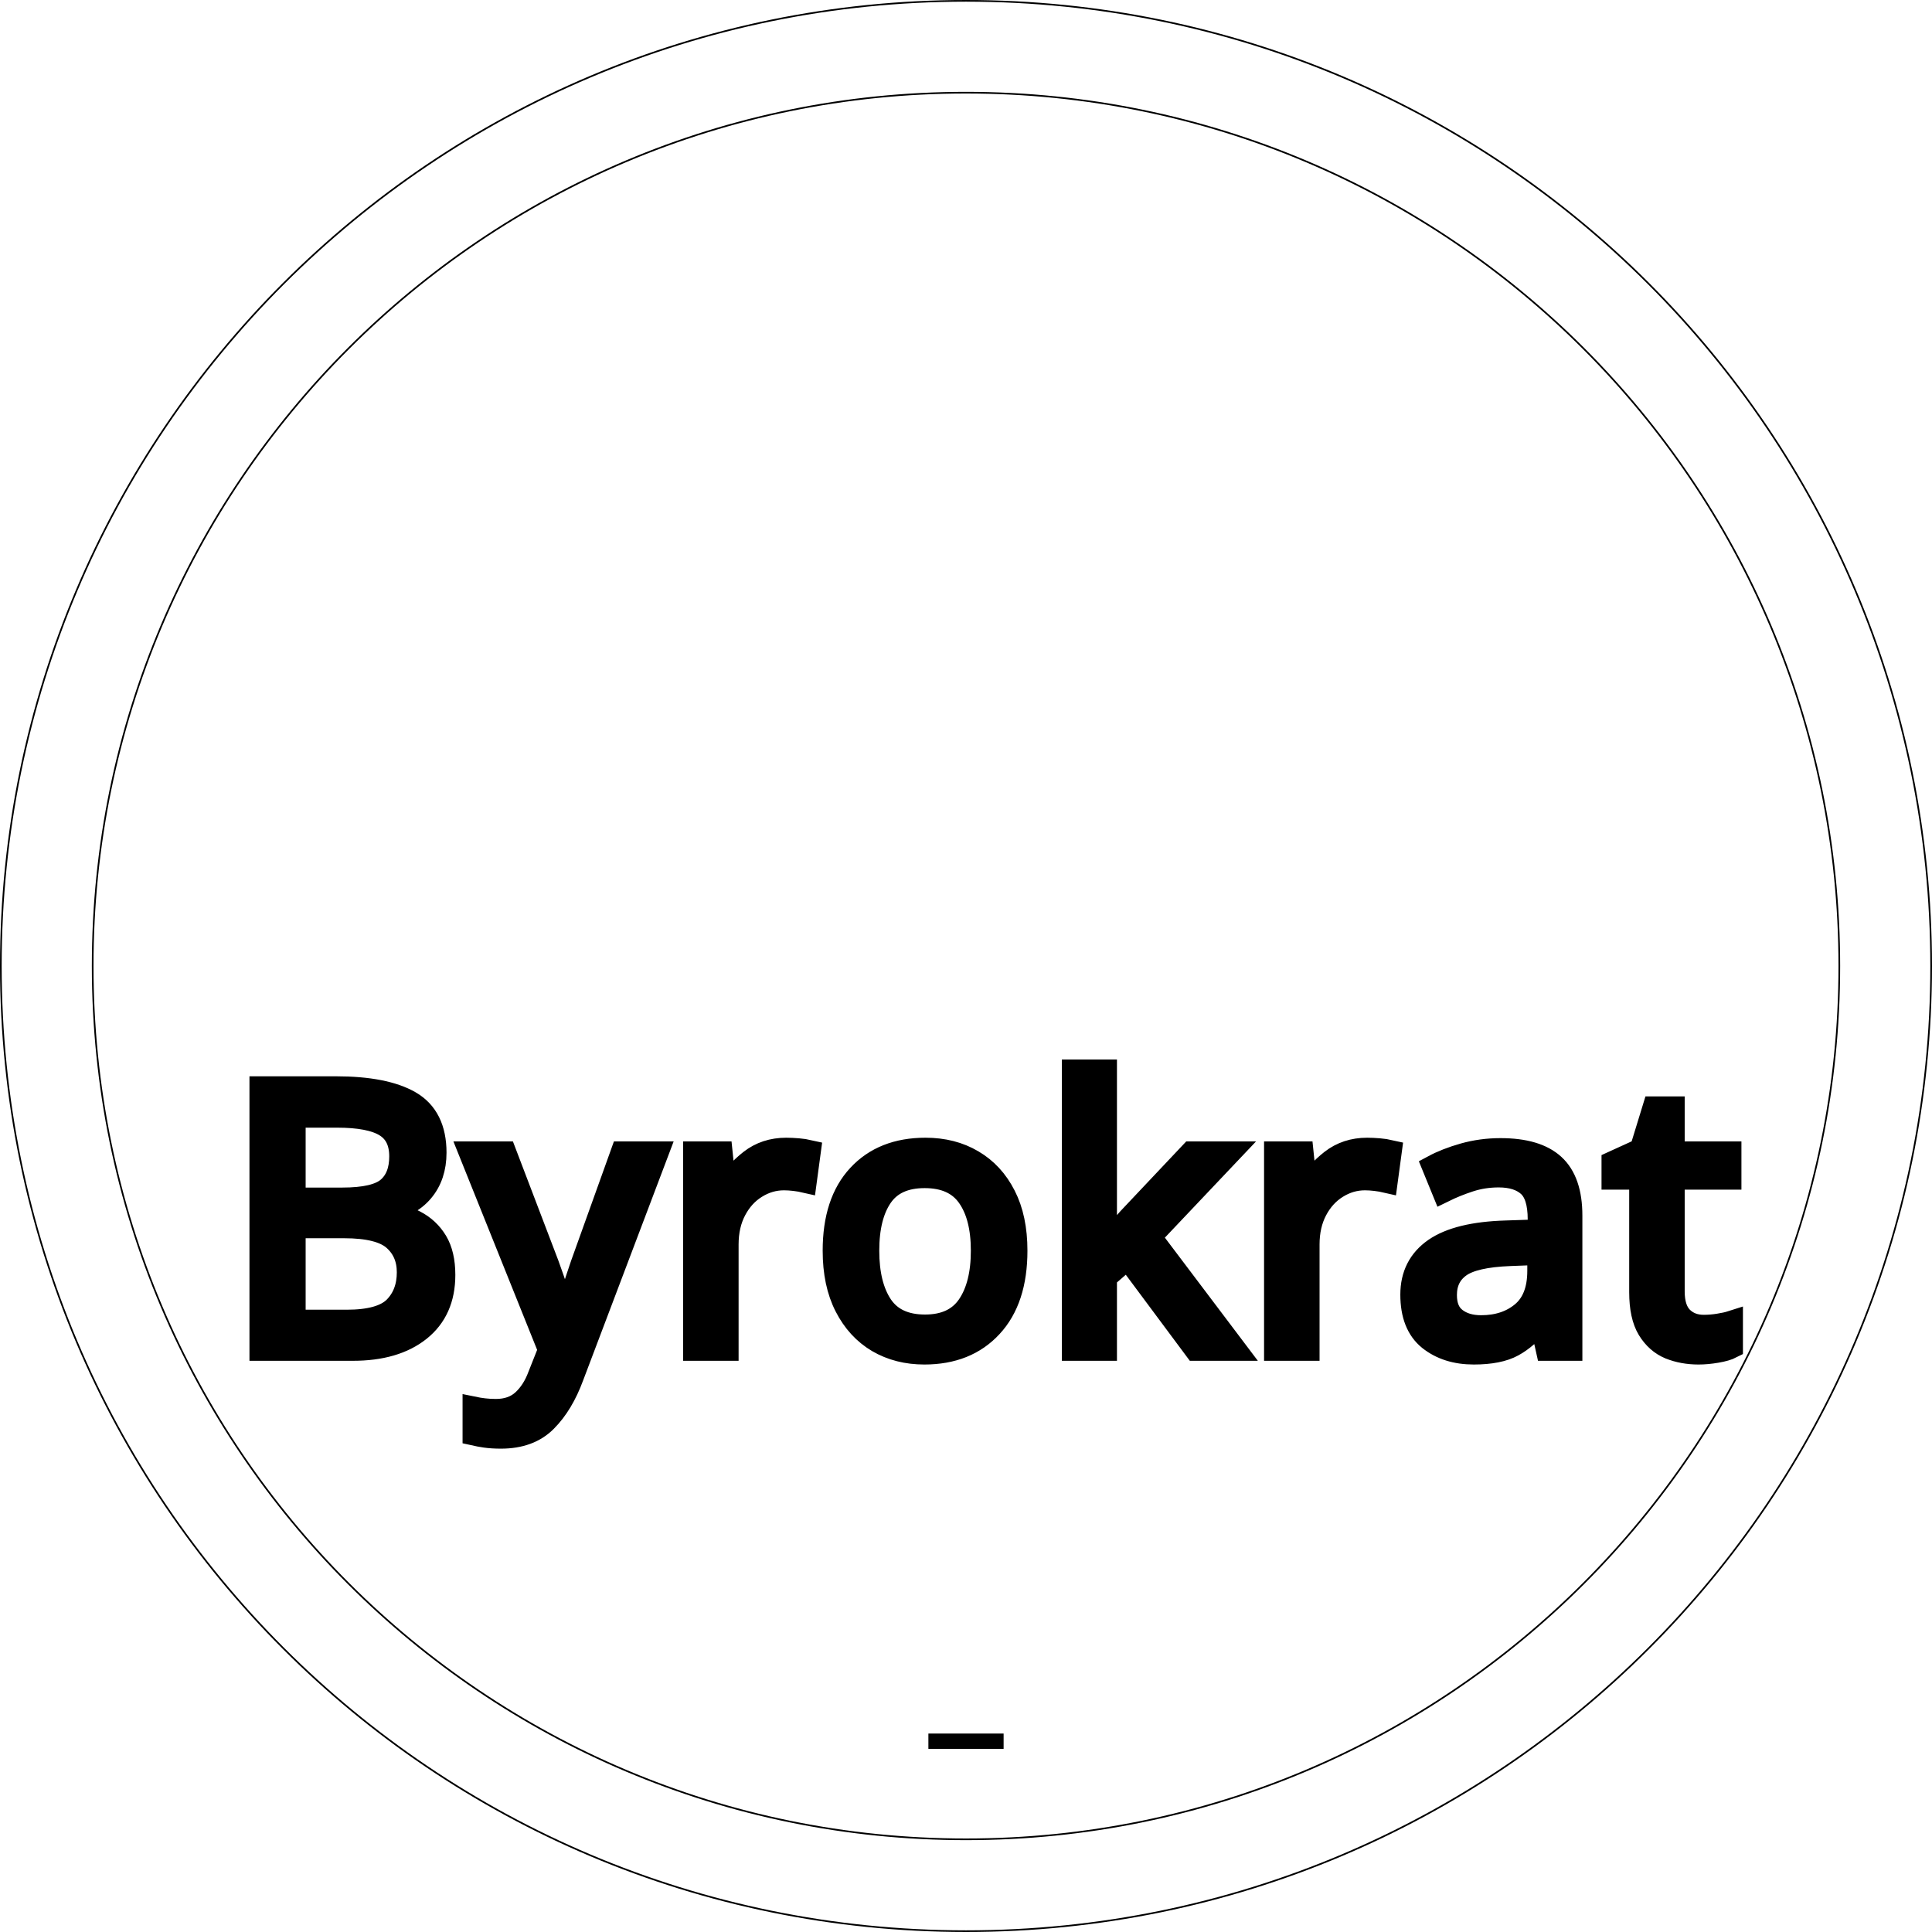
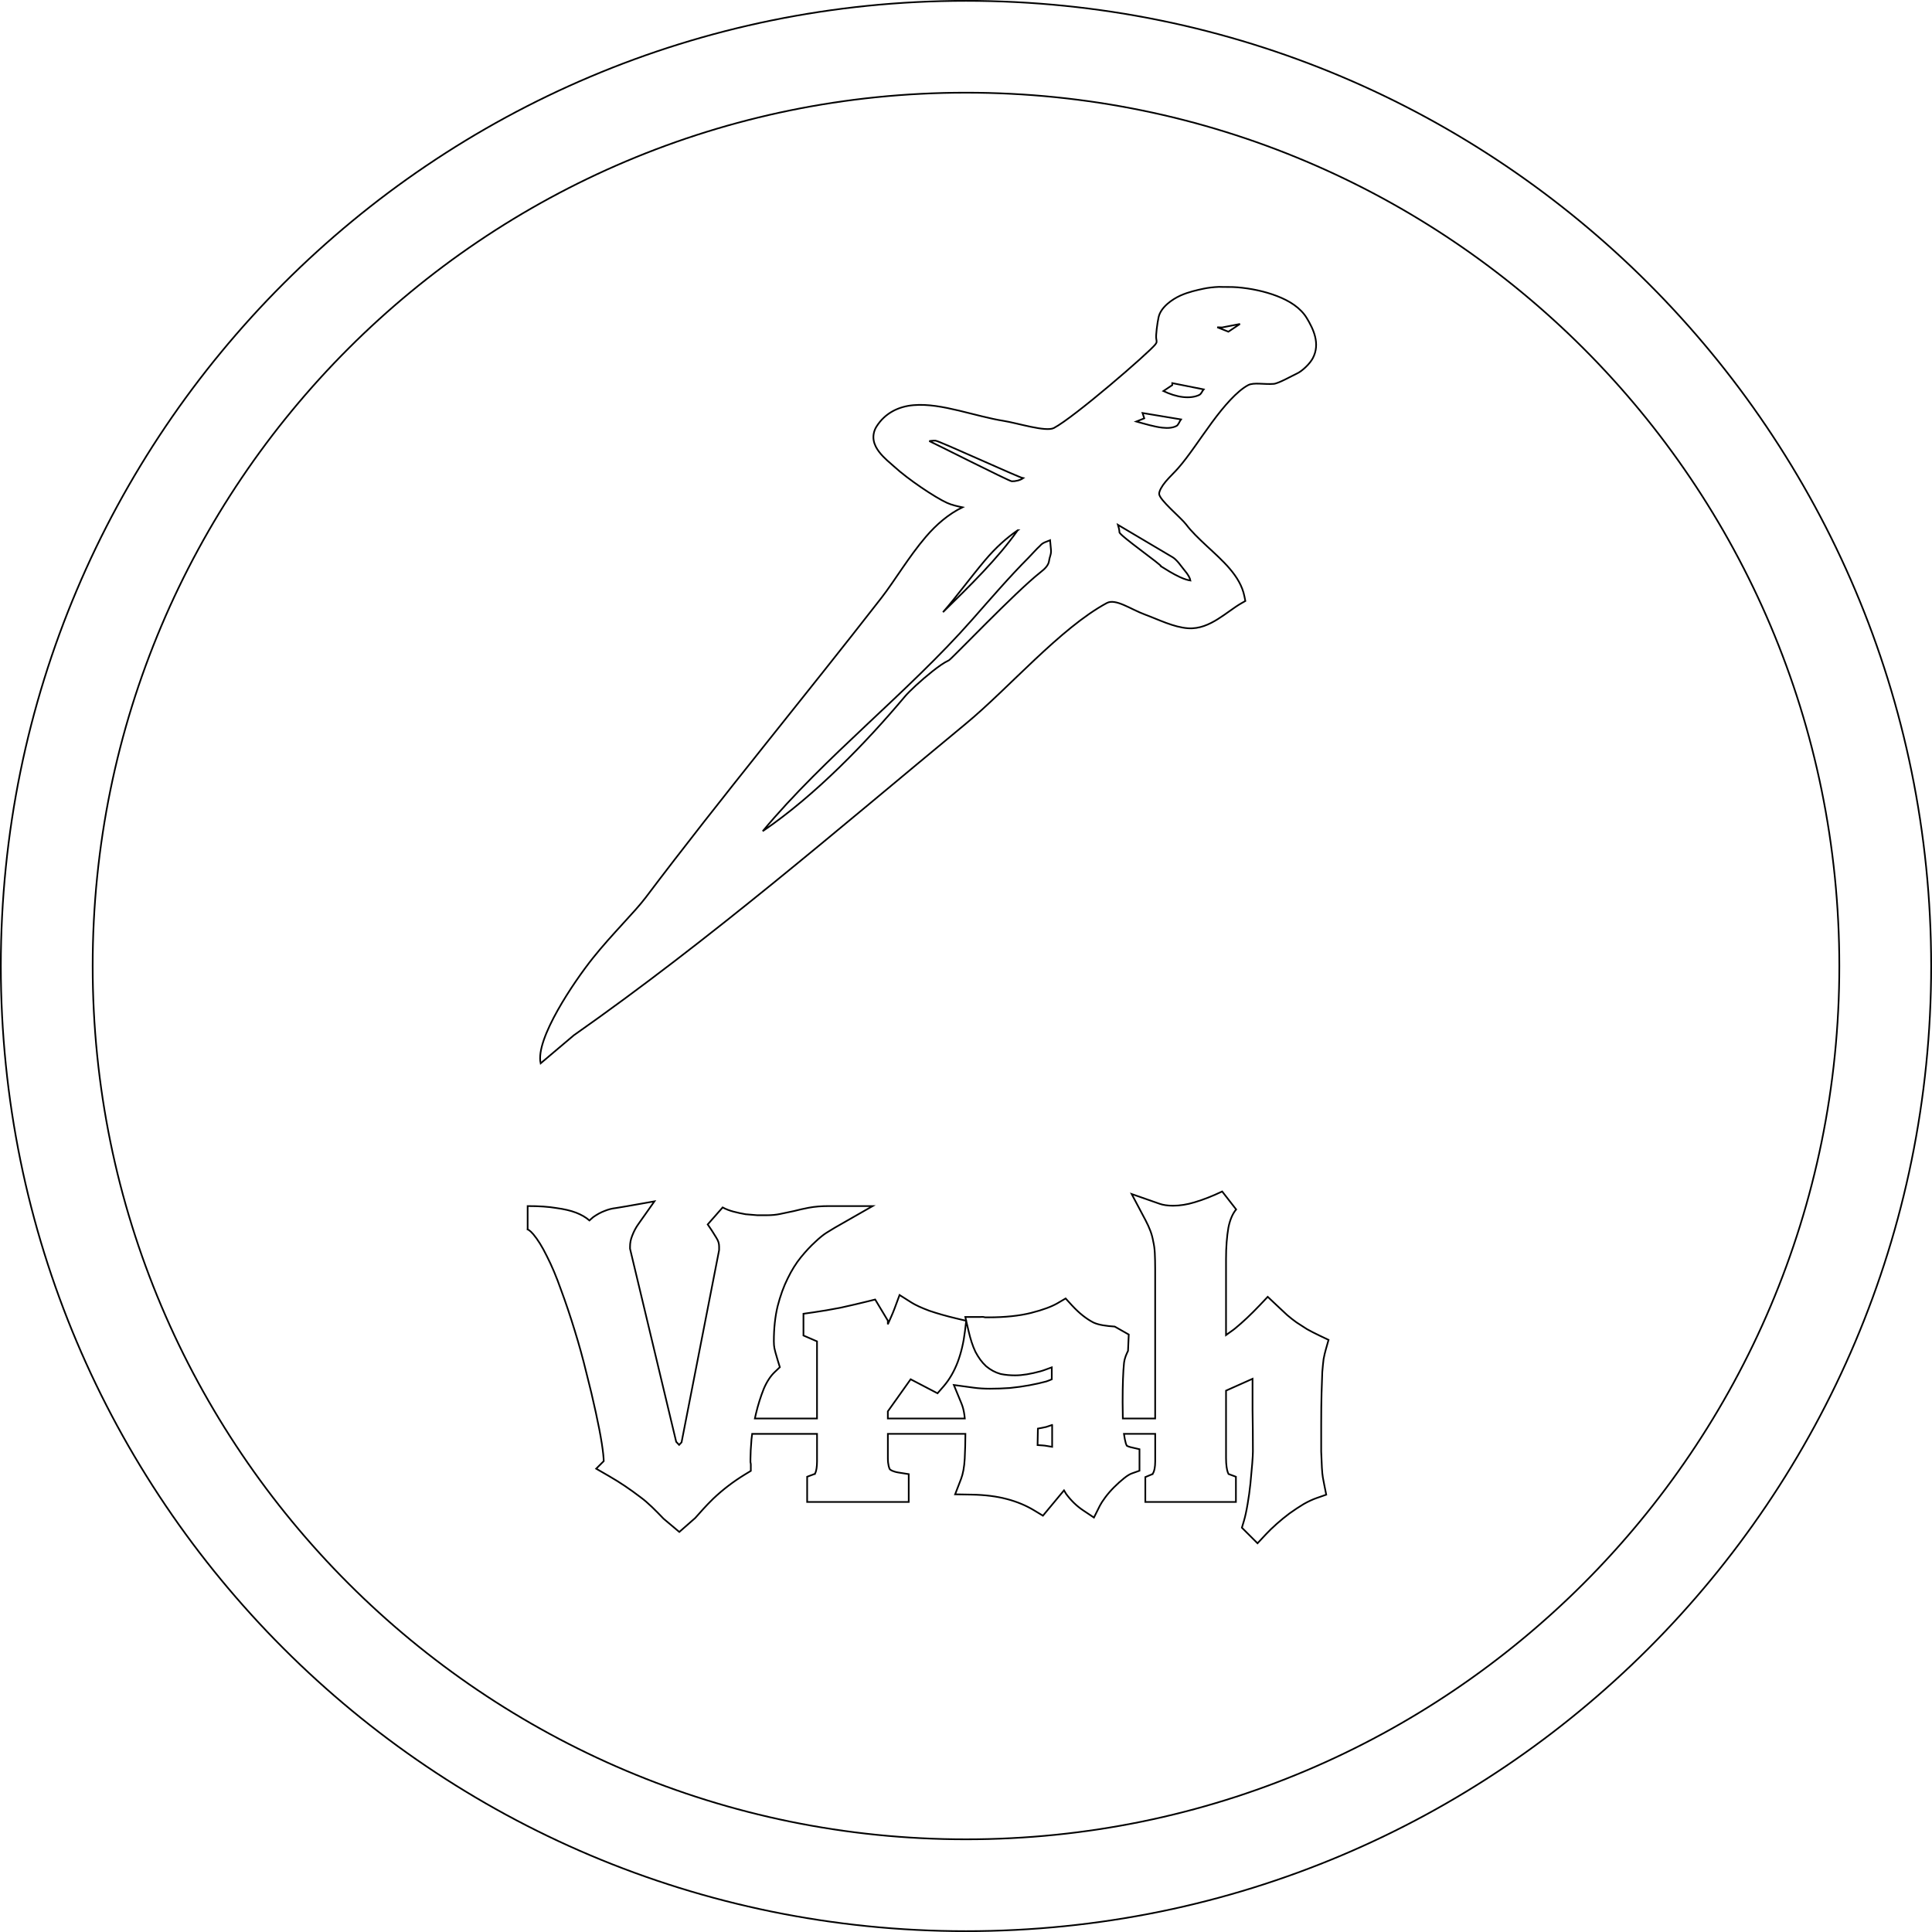
<svg xmlns="http://www.w3.org/2000/svg" version="1.2" viewBox="0 0 219.213 219.213" width="58mm" height="58mm" id="svg1" xml:space="preserve">
  <defs id="defs1">
    <clipPath clipPathUnits="userSpaceOnUse" id="cp1">
      <path d="m 275.5,535.5 c -143.78,0 -260,-116.22 -260,-260 0,-143.78 116.22,-260 260,-260 143.78,0 260,116.22 260,260 0,143.78 -116.22,260 -260,260 z" id="path1" />
    </clipPath>
  </defs>
  <style id="style1">
		tspan { white-space:pre } 
		.s0 { fill: none;stroke: #ff0000;stroke-miterlimit:100 } 
	</style>
  <g id="layer2">
    <g id="layer4" style="display:inline">
      <path id="path2" style="fill:none;stroke:#000000;stroke-width:0.189" d="M 219.118,109.606 A 109.512,109.512 0 0 1 109.606,219.118 109.512,109.512 0 0 1 0.095,109.606 109.512,109.512 0 0 1 109.606,0.095 109.512,109.512 0 0 1 219.118,109.606 Z" />
      <path id="circle2" style="fill:none;stroke:#000000;stroke-width:0.189" d="M 208.697,109.606 A 99.091,99.091 0 0 1 109.606,208.697 99.091,99.091 0 0 1 10.515,109.606 99.091,99.091 0 0 1 109.606,10.515 99.091,99.091 0 0 1 208.697,109.606 Z" />
    </g>
-     <text xml:space="preserve" style="display:inline;font-size:41.522px;font-family:'Didact Gothic';-inkscape-font-specification:'Didact Gothic';text-align:start;letter-spacing:0.769px;writing-mode:lr-tb;direction:ltr;text-anchor:start;fill:#de0000;fill-opacity:0.092;stroke:#000000;stroke-width:2.64;stroke-dasharray:none;stroke-opacity:1" x="25.593" y="153.083" id="text2-9">
-       <tspan id="tspan2-1" x="25.593" y="153.083" style="font-style:normal;font-variant:normal;font-weight:normal;font-stretch:normal;font-family:'New Rocker';-inkscape-font-specification:'New Rocker';letter-spacing:0.769px;fill:#000000;fill-opacity:1;stroke:#000000;stroke-width:2.64;stroke-dasharray:none;stroke-opacity:1">Byrokrat</tspan>
-     </text>
-     <path id="path5" style="display:inline;stroke-width:3.717" d="m 105.339,196.695 h 8.535 v 1.744 h -8.535 z" />
+     <path id="path5" style="opacity:1;baseline-shift:baseline;display:inline;overflow:visible;enable-background:accumulate;stop-color:#000000;stop-opacity:1;stroke-width:0.189;stroke-dasharray:none;stroke:#000000;stroke-opacity:1;fill:none" d="m 138.312,32.549 c -0.658,0.028 -1.258,0.1 -1.768,0.211 -0.692,0.151 -1.69,0.36 -2.615,0.779 -0.926,0.42 -2.225,1.312 -2.473,2.461 -0.15,0.696 -0.326,2.058 -0.265,2.415 0.061,0.358 0.084,0.433 -0.104,0.668 -0.783,0.982 -9.185,8.256 -11.506,9.479 -0.906,0.477 -4.156,-0.565 -5.708,-0.809 -1.552,-0.244 -3.31,-0.746 -5.068,-1.164 -1.759,-0.418 -3.52,-0.76 -5.16,-0.617 -1.64,0.143 -3.198,0.854 -4.193,2.426 -0.316,0.5 -0.411,1.08 -0.318,1.582 0.093,0.503 0.335,0.922 0.611,1.285 0.553,0.727 1.287,1.285 1.686,1.652 1.594,1.469 4.671,3.527 6.023,4.14 0.537,0.244 1.133,0.378 1.748,0.504 -1.572,0.761 -2.954,1.949 -4.145,3.34 -1.95,2.278 -3.546,5.001 -5.057,6.945 -8.831,11.364 -18.041,22.469 -26.732,33.984 -1.251,1.658 -3.833,4.17 -5.973,6.844 -2.14,2.674 -6.578,9.202 -5.951,11.976 v 0 l 3.767,-3.185 C 80.665,106.552 95.076,94.105 109.606,82.099 c 4.857,-4.013 10.694,-10.824 15.975,-13.676 1.008,-0.544 2.699,0.703 4.299,1.294 1.599,0.591 3.274,1.451 4.92,1.568 1.295,0.092 2.424,-0.439 3.402,-1.053 0.979,-0.613 1.852,-1.329 2.625,-1.77 l 0.475,-0.27 -0.107,-0.535 c -0.466,-2.342 -2.525,-4.077 -4.303,-5.736 -0.889,-0.829 -1.724,-1.634 -2.299,-2.402 -0.575,-0.769 -3.098,-2.83 -3.072,-3.503 0.012,-0.308 0.287,-0.832 0.73,-1.361 0.443,-0.53 1.001,-1.048 1.424,-1.529 1.202,-1.367 2.489,-3.366 3.854,-5.217 1.364,-1.851 2.826,-3.531 4.082,-4.205 0.639,-0.343 1.82,-0.064 2.908,-0.148 0.544,-0.042 2.092,-0.923 2.652,-1.181 0.56,-0.258 1.437,-1.072 1.787,-1.734 0.878,-1.662 0.04,-3.34 -0.674,-4.531 -0.714,-1.191 -1.975,-1.973 -3.387,-2.518 -1.411,-0.545 -2.99,-0.865 -4.471,-0.992 -0.74,-0.064 -1.457,-0.018 -2.115,-0.051 z m 2.382,4.21 -1.316,0.877 -1.26,-0.502 0.541,0.021 z m -7.684,6.711 3.559,0.711 c -0.166,0.191 -0.258,0.51 -0.482,0.623 -0.484,0.243 -1.142,0.328 -1.875,0.244 -0.722,-0.082 -1.5,-0.339 -2.209,-0.678 l 1.008,-0.672 z m -3.375,3.391 4.363,0.727 c -0.167,0.227 -0.295,0.624 -0.492,0.732 -0.405,0.223 -0.954,0.283 -1.641,0.205 -0.852,-0.097 -1.917,-0.413 -2.934,-0.697 l 0.904,-0.363 z m -23.672,3.135 c 0.061,-0.002 0.124,-2.47e-4 0.189,0.004 0.415,0.026 9.45,4.174 9.94,4.256 -0.34,0.245 -0.915,0.372 -1.3,0.352 -0.293,-0.016 -8.987,-4.414 -9.355,-4.563 0.174,-0.017 0.342,-0.044 0.525,-0.049 z m 9.516,10.166 c -2.319,3.278 -5.424,6.293 -8.486,9.297 1.48,-1.677 3.035,-3.823 4.77,-5.885 1.216,-1.445 2.475,-2.563 3.717,-3.412 z m 3.668,1.141 c 0.094,1.005 0.068,0.798 0.094,1.005 0.071,0.584 -0.132,0.783 -0.207,1.322 -0.075,0.539 -0.485,0.917 -1.023,1.34 -2.802,2.207 -10.06,9.821 -10.348,9.954 -0.575,0.267 -1.198,0.719 -1.857,1.24 -1.319,1.042 -2.639,2.279 -3.127,2.859 -4.353,5.179 -10.163,11.225 -16.137,15.285 7.041,-8.457 16.392,-15.64 23.771,-24.006 2.112,-2.395 4.202,-4.829 6.424,-7.061 0.407,-0.409 0.839,-0.926 1.283,-1.324 0.301,-0.367 0.73,-0.45 1.127,-0.615 z m 13.883,1.91 c 0.549,0.325 0.998,1.06 1.346,1.467 0.437,0.512 0.641,0.893 0.695,1.189 -0.249,-0.035 -0.666,-0.146 -1.162,-0.375 -0.88,-0.406 -1.598,-0.879 -2.17,-1.232 0.121,-0.13 -4.778,-3.55 -4.726,-3.881 0.021,-0.134 -0.114,-0.695 -0.157,-0.825 z" />
+     <path id="path3" style="font-size:41.522px;font-family:'New Rocker';-inkscape-font-specification:'New Rocker';letter-spacing:0.769px;baseline-shift:baseline;white-space:pre;display:inline;overflow:visible;opacity:1;fill:none;stroke:#000000;stroke-width:0.189;stroke-dasharray:none;stroke-opacity:1;enable-background:accumulate;stop-color:#000000;stop-opacity:1" d="m 138.674,135.19 c -1.112,0.529 -2.144,0.932 -3.09,1.213 l -0.004,0.002 -0.006,0.002 c -0.889,0.272 -1.712,0.398 -2.479,0.398 -0.633,0 -1.137,-0.084 -1.516,-0.217 l -3.178,-1.111 1.576,2.975 c 0.226,0.426 0.409,0.833 0.553,1.217 0.138,0.367 0.241,0.745 0.311,1.137 l 0.006,0.035 0.008,0.037 c 0.09,0.382 0.15,0.816 0.174,1.301 0.026,0.526 0.041,1.126 0.041,1.801 v 16.971 h -3.67 c -0.015,-0.54 -0.023,-1.159 -0.023,-1.855 0,-1.986 0.058,-3.482 0.158,-4.447 0.085,-0.636 0.276,-0.991 0.455,-1.375 l 0.082,-1.854 -1.588,-0.9 c -0.922,-0.065 -1.798,-0.171 -2.418,-0.461 -0.795,-0.412 -1.612,-1.047 -2.436,-1.945 l -0.719,-0.785 -0.92,0.539 c -0.632,0.371 -1.653,0.762 -3.018,1.104 -1.3,0.325 -2.914,0.5 -4.828,0.5 h -0.369 c -0.275,-0.087 -0.407,-0.041 -0.586,-0.041 h -1.662 l 0.377,1.619 c 0.208,0.892 0.45,1.652 0.758,2.301 l 0.012,0.025 0.012,0.023 c 0.329,0.626 0.713,1.167 1.189,1.604 l 0.023,0.021 0.023,0.019 c 0.46,0.383 0.991,0.675 1.562,0.838 l 0.051,0.014 0.053,0.012 c 0.509,0.102 1.04,0.148 1.588,0.148 0.848,0 1.783,-0.165 2.877,-0.461 0.445,-0.12 0.854,-0.306 1.285,-0.451 v 1.359 c -0.211,0.083 -0.355,0.162 -0.623,0.244 -0.563,0.153 -1.199,0.298 -1.91,0.43 -0.7,0.13 -1.446,0.233 -2.234,0.312 -0.768,0.053 -1.521,0.08 -2.26,0.08 -0.669,0 -1.274,-0.04 -1.814,-0.113 l -2.271,-0.309 0.873,2.119 c 0.143,0.347 0.258,0.777 0.328,1.295 v 0.004 0.004 c 0.018,0.125 0.033,0.252 0.047,0.383 h -8.736 v -0.812 l 2.588,-3.641 3.049,1.592 0.684,-0.785 c 0.672,-0.773 1.202,-1.702 1.607,-2.762 l 0.002,-0.006 0.002,-0.006 c 0.401,-1.079 0.671,-2.249 0.82,-3.502 l 0.139,-1.166 -1.143,-0.273 c -1.116,-0.266 -2.13,-0.555 -3.045,-0.867 -0.917,-0.341 -1.598,-0.665 -1.996,-0.916 l -1.377,-0.871 -0.566,1.529 c -0.235,0.635 -0.508,1.199 -0.764,1.797 v -0.418 l -1.437,-2.396 -0.949,0.236 c -0.868,0.217 -1.865,0.449 -2.986,0.695 -0.003,6.5e-4 -0.005,9.6e-4 -0.008,0.002 -1.103,0.215 -2.125,0.388 -3.059,0.521 l -1.135,0.162 v 2.469 l 1.537,0.664 v 8.754 h -7.051 c 0.039,-0.184 0.081,-0.369 0.125,-0.555 0.233,-0.985 0.531,-1.928 0.891,-2.83 0.359,-0.833 0.777,-1.448 1.227,-1.877 l 0.592,-0.562 -0.24,-0.779 c -0.215,-0.699 -0.346,-1.205 -0.379,-1.385 -0.039,-0.214 -0.062,-0.468 -0.062,-0.76 0,-1.491 0.147,-2.814 0.422,-3.967 v -0.002 -0.002 c 0.312,-1.217 0.697,-2.272 1.143,-3.162 l 0.002,-0.006 0.004,-0.008 c 0.461,-0.948 0.964,-1.745 1.498,-2.4 0.576,-0.707 1.115,-1.281 1.604,-1.721 l 0.012,-0.014 0.014,-0.012 c 0.51,-0.485 0.951,-0.832 1.285,-1.041 0.437,-0.273 0.752,-0.464 0.91,-0.555 l 4.316,-2.467 H 94.041 c -0.838,0 -1.594,0.059 -2.281,0.189 -0.586,0.112 -1.146,0.239 -1.686,0.379 -0.526,0.111 -1.052,0.221 -1.578,0.332 -0.421,0.089 -0.912,0.139 -1.473,0.139 h -1.104 c -0.397,-0.025 -0.839,-0.062 -1.316,-0.111 -0.449,-0.075 -0.914,-0.176 -1.396,-0.303 -0.431,-0.113 -0.833,-0.269 -1.213,-0.471 l -1.695,1.928 c 0.311,0.441 0.626,0.924 0.943,1.453 l 0.012,0.021 0.012,0.019 c 0.239,0.368 0.328,0.676 0.328,1.025 v 0.373 c 0,7.5e-4 -0.001,0.043 -0.016,0.115 l -0.002,0.002 -4.244,21.717 -0.275,0.289 -0.334,-0.352 -5.189,-21.705 c -0.015,-0.071 -0.032,-0.136 -0.047,-0.203 v -0.236 c 0,-0.414 0.074,-0.807 0.236,-1.213 l 0.004,-0.01 0.004,-0.01 c 0.185,-0.487 0.412,-0.913 0.676,-1.287 l 1.848,-2.617 -3.154,0.557 c -0.463,0.082 -0.871,0.15 -1.219,0.203 -0.435,0.046 -0.862,0.159 -1.271,0.326 -0.437,0.162 -0.852,0.391 -1.271,0.682 l -0.02,0.014 -0.021,0.016 c -0.125,0.094 -0.284,0.262 -0.416,0.373 -0.433,-0.376 -0.932,-0.656 -1.51,-0.881 -0.634,-0.247 -1.366,-0.408 -2.221,-0.527 -0.913,-0.156 -1.994,-0.227 -3.283,-0.227 v 2.641 c -0.002,0 -0.005,-6e-5 -0.006,0 h -0.002 v 0.002 h 0.002 c 0.018,0.012 0.258,0.09 0.656,0.564 0.485,0.578 1.007,1.404 1.527,2.471 l 0.006,0.012 0.006,0.012 c 0.548,1.069 1.08,2.331 1.59,3.781 l 0.004,0.01 0.004,0.01 c 0.544,1.469 1.061,3.009 1.553,4.619 l 0.002,0.002 v 0.004 c 0.49,1.579 0.926,3.157 1.307,4.734 l 0.002,0.012 0.004,0.01 c 0.411,1.59 0.766,3.083 1.066,4.475 v 0.002 l 0.002,0.002 c 0.3,1.365 0.531,2.559 0.691,3.576 0.152,0.964 0.211,1.629 0.219,2.002 l -0.857,0.857 1.488,0.859 c 1.194,0.69 2.365,1.475 3.512,2.355 l 0.014,0.01 0.014,0.01 c 0.858,0.624 1.742,1.532 2.627,2.451 l 1.779,1.494 1.803,-1.584 c 0.612,-0.691 1.214,-1.377 2.037,-2.182 l 0.002,-0.002 c 1.092,-1.04 2.302,-1.965 3.635,-2.775 l 0.635,-0.385 v -0.742 c 0,-0.086 -0.03,-0.165 -0.041,-0.25 v -0.373 c 0,-0.541 0.039,-1.295 0.117,-2.221 v -0.002 c 0.023,-0.203 0.047,-0.407 0.076,-0.613 h 7.361 v 3.127 c 0,0.637 -0.092,1.074 -0.176,1.271 -0.042,0.099 -0.061,0.137 -0.07,0.148 l -0.002,0.002 h -0.002 v 0.002 h -0.002 -0.002 v -0.002 h -0.002 v -0.002 h -0.002 -0.002 l -0.861,0.318 v 2.861 h 11.525 v -3.155 l -1.115,-0.176 c -0.681,-0.106 -0.952,-0.299 -1.027,-0.373 -0.062,-0.099 -0.225,-0.485 -0.225,-1.27 v -2.754 h 8.799 c -0.006,0.937 -0.031,1.875 -0.078,2.812 -0.051,0.981 -0.204,1.751 -0.412,2.291 l -0.678,1.76 1.887,0.033 c 1.52,0.026 2.841,0.198 3.959,0.496 h 0.004 0.004 c 1.16,0.303 2.2,0.739 3.137,1.307 l 0.973,0.588 2.395,-2.881 c 0.092,0.135 0.141,0.278 0.24,0.412 0.549,0.743 1.186,1.368 1.908,1.85 l 1.244,0.83 0.668,-1.338 c 0.114,-0.227 0.323,-0.56 0.623,-0.961 0.293,-0.39 0.624,-0.773 0.998,-1.146 0.384,-0.384 0.763,-0.725 1.137,-1.023 l 0.004,-0.004 0.004,-0.002 c 0.361,-0.293 0.661,-0.459 0.857,-0.529 l 0.877,-0.312 v -2.438 l -1.023,-0.236 c -0.203,-0.047 -0.32,-0.107 -0.412,-0.16 v -0.002 c -0.009,-0.015 -0.055,-0.082 -0.115,-0.266 -0.074,-0.255 -0.15,-0.622 -0.215,-1.08 h 3.549 v 3.127 c 0,0.649 -0.11,1.069 -0.193,1.236 l -0.008,0.016 -0.008,0.018 c -0.054,0.115 -0.086,0.157 -0.1,0.17 l -0.002,0.002 v 0.002 h -0.002 v 0.002 h -0.002 v -0.002 l -0.807,0.334 v 2.822 h 10.279 v -2.861 l -0.84,-0.311 c -0.012,-0.022 -0.039,-0.076 -0.082,-0.193 -0.101,-0.273 -0.199,-0.83 -0.199,-1.607 v -7.658 l 3.008,-1.344 v 3.531 0.012 c 0.028,1.57 0.041,3.141 0.041,4.711 0,0.224 -0.024,0.712 -0.078,1.389 -0.054,0.682 -0.123,1.435 -0.205,2.258 -0.08,0.772 -0.187,1.544 -0.32,2.316 v 0.004 l -0.002,0.002 c -0.132,0.793 -0.275,1.438 -0.418,1.914 l -0.227,0.756 1.773,1.771 0.932,-0.998 c 0.355,-0.38 0.768,-0.781 1.24,-1.201 0.463,-0.411 0.952,-0.811 1.469,-1.199 l 0.01,-0.006 c 0.544,-0.388 1.07,-0.736 1.58,-1.043 0.521,-0.297 1.015,-0.526 1.482,-0.689 l 1.084,-0.379 -0.225,-1.125 c -0.052,-0.262 -0.105,-0.54 -0.158,-0.83 -0.044,-0.262 -0.084,-0.638 -0.109,-1.104 -0.026,-0.473 -0.053,-1.092 -0.08,-1.836 v -0.002 -3.029 c 0,-1.431 0.014,-2.624 0.041,-3.574 0.027,-0.956 0.055,-1.757 0.082,-2.41 0.051,-0.611 0.1,-1.103 0.148,-1.473 0.075,-0.399 0.161,-0.77 0.258,-1.107 l 0.307,-1.074 -1.008,-0.48 c -0.552,-0.263 -1.03,-0.509 -1.436,-0.736 -0.409,-0.256 -0.804,-0.511 -1.188,-0.766 l -0.006,-0.004 c -0.349,-0.249 -0.702,-0.526 -1.057,-0.83 -0.003,-0.003 -0.006,-0.005 -0.01,-0.008 -0.376,-0.349 -0.785,-0.734 -1.24,-1.162 l -0.959,-0.902 -0.904,0.955 c -0.965,1.019 -1.896,1.895 -2.787,2.629 -0.303,0.249 -0.707,0.505 -1.039,0.756 v -8.623 c 0,-1.372 0.095,-2.563 0.27,-3.57 0.19,-0.943 0.502,-1.609 0.879,-2.061 z m -19.293,26.49 v 2.486 c -0.347,-0.046 -0.76,-0.149 -1.072,-0.162 h -0.004 c -0.197,-0.009 -0.384,-0.028 -0.578,-0.039 l 0.037,-1.873 c 0.317,-0.065 0.589,-0.092 0.943,-0.184 l 0.021,-0.006 0.021,-0.008 c 0.204,-0.06 0.423,-0.149 0.631,-0.215 z" />
  </g>
</svg>
